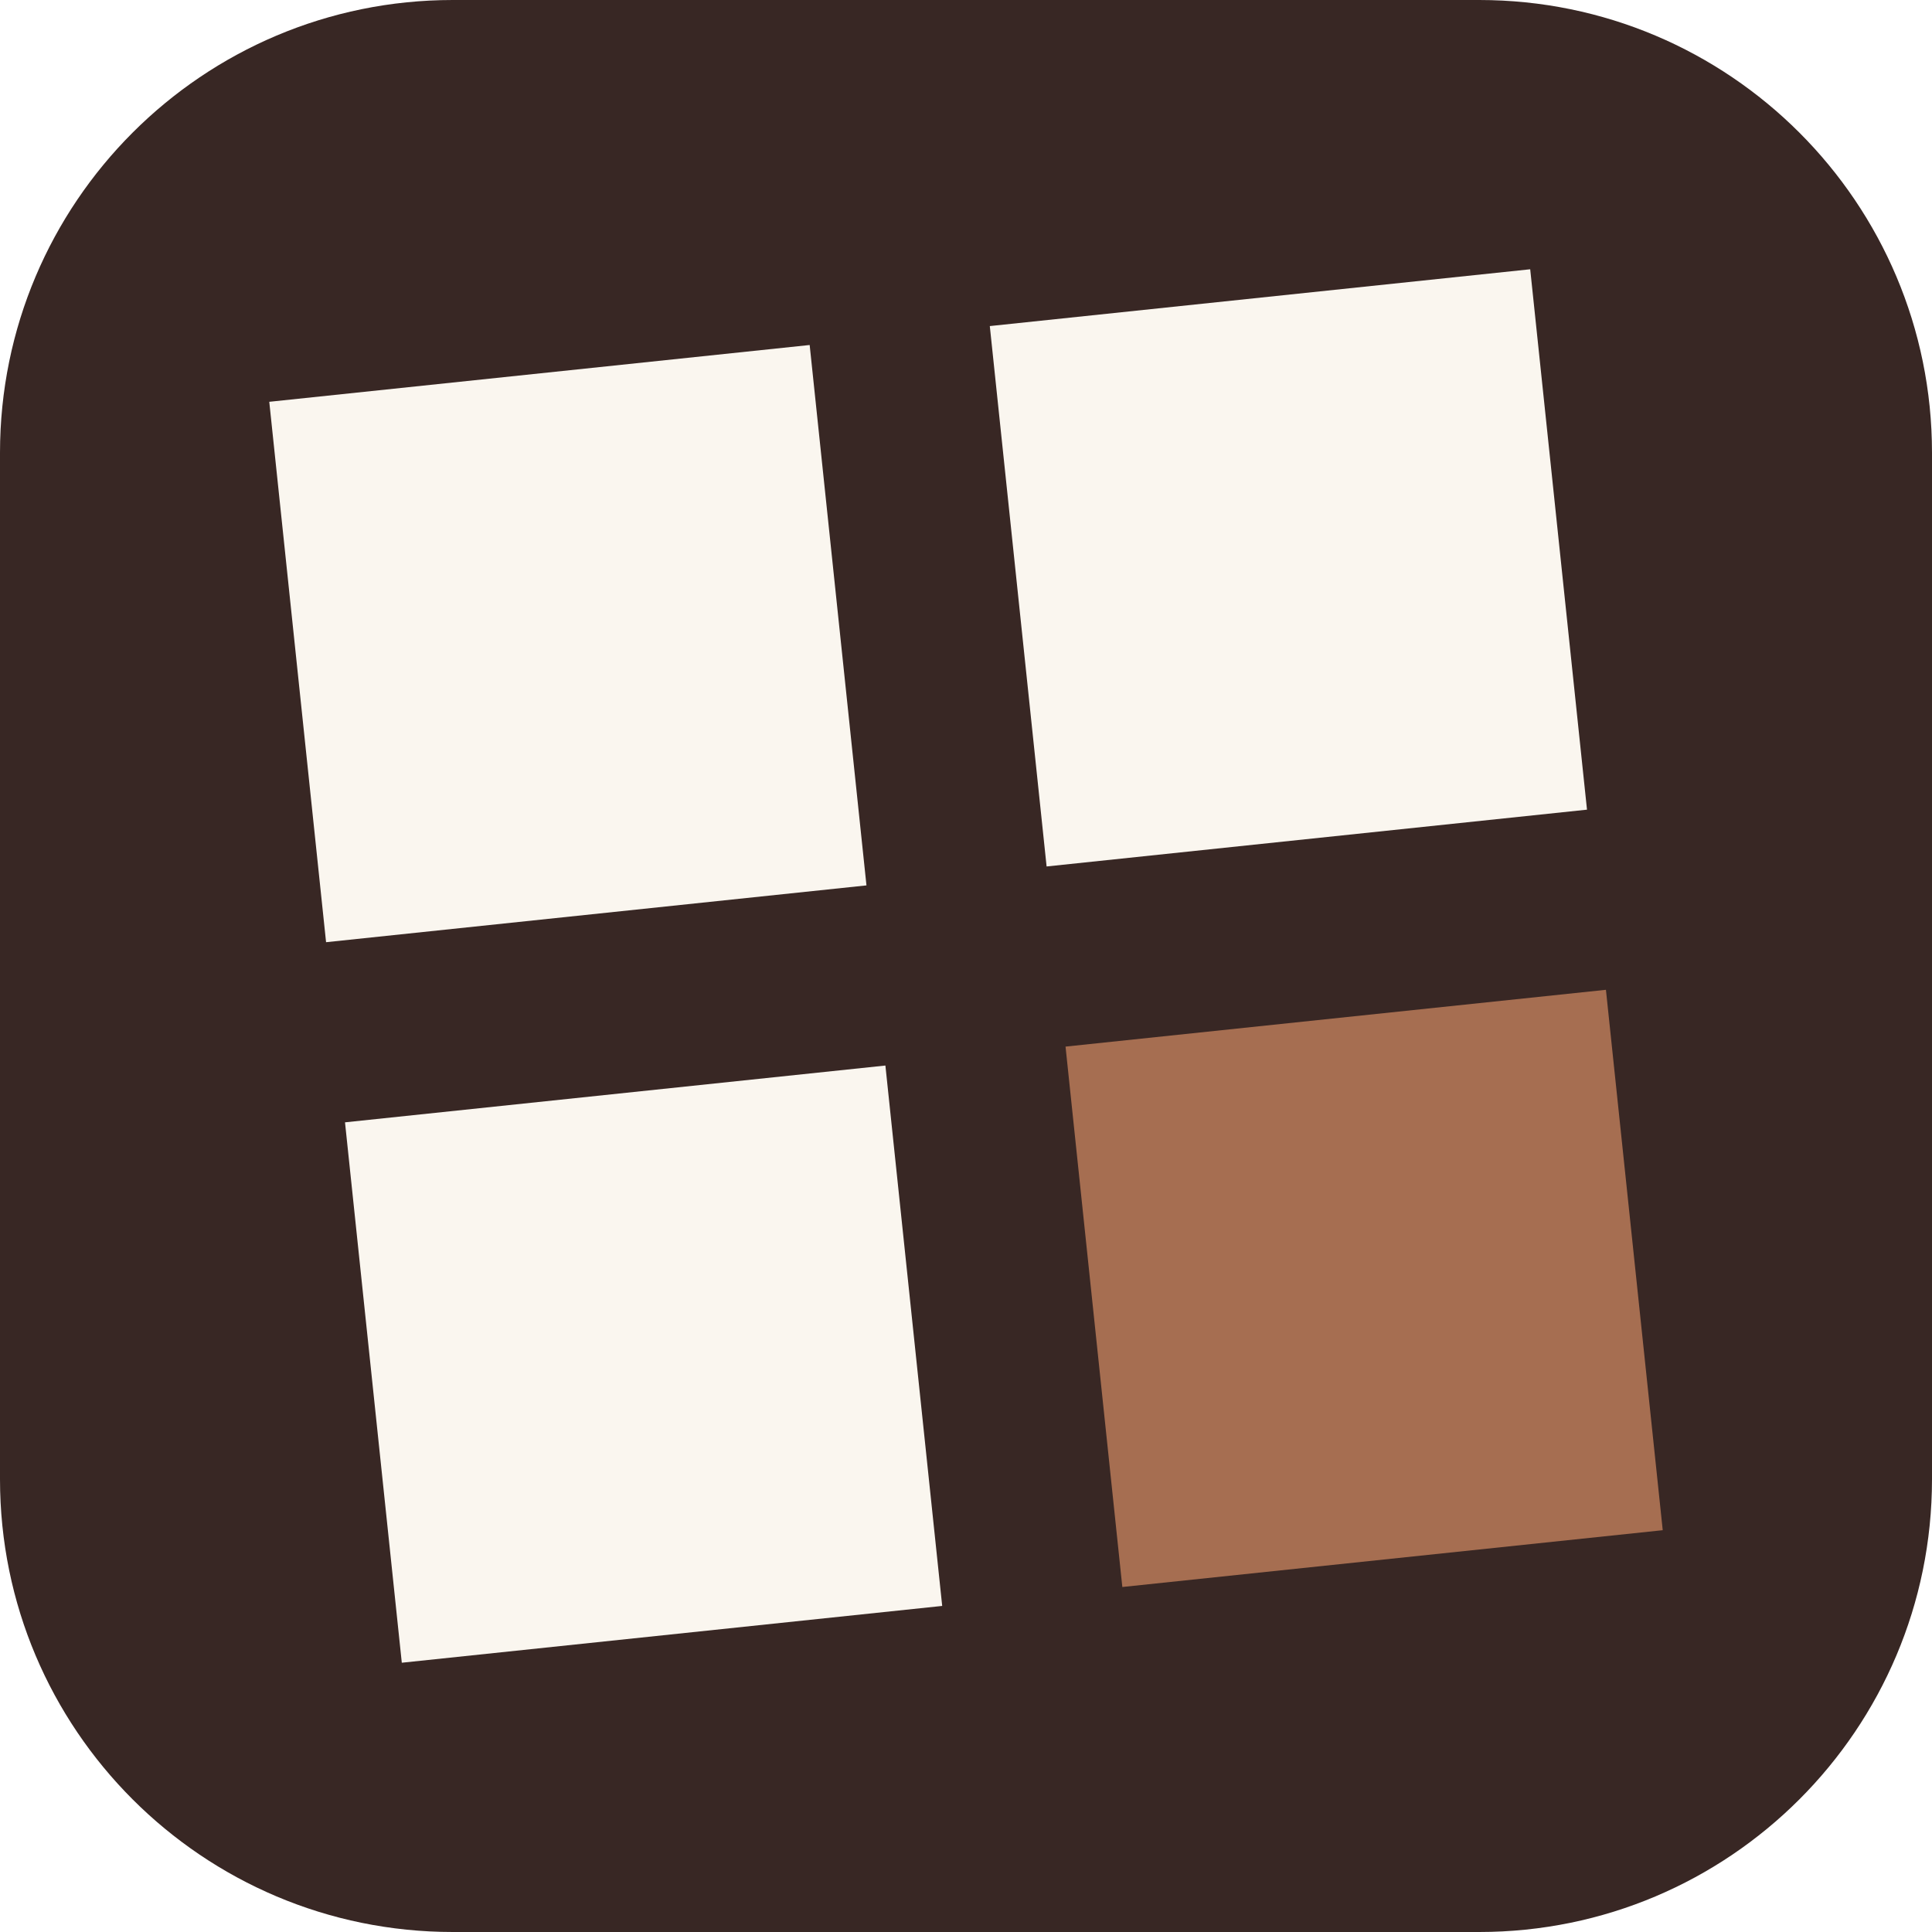
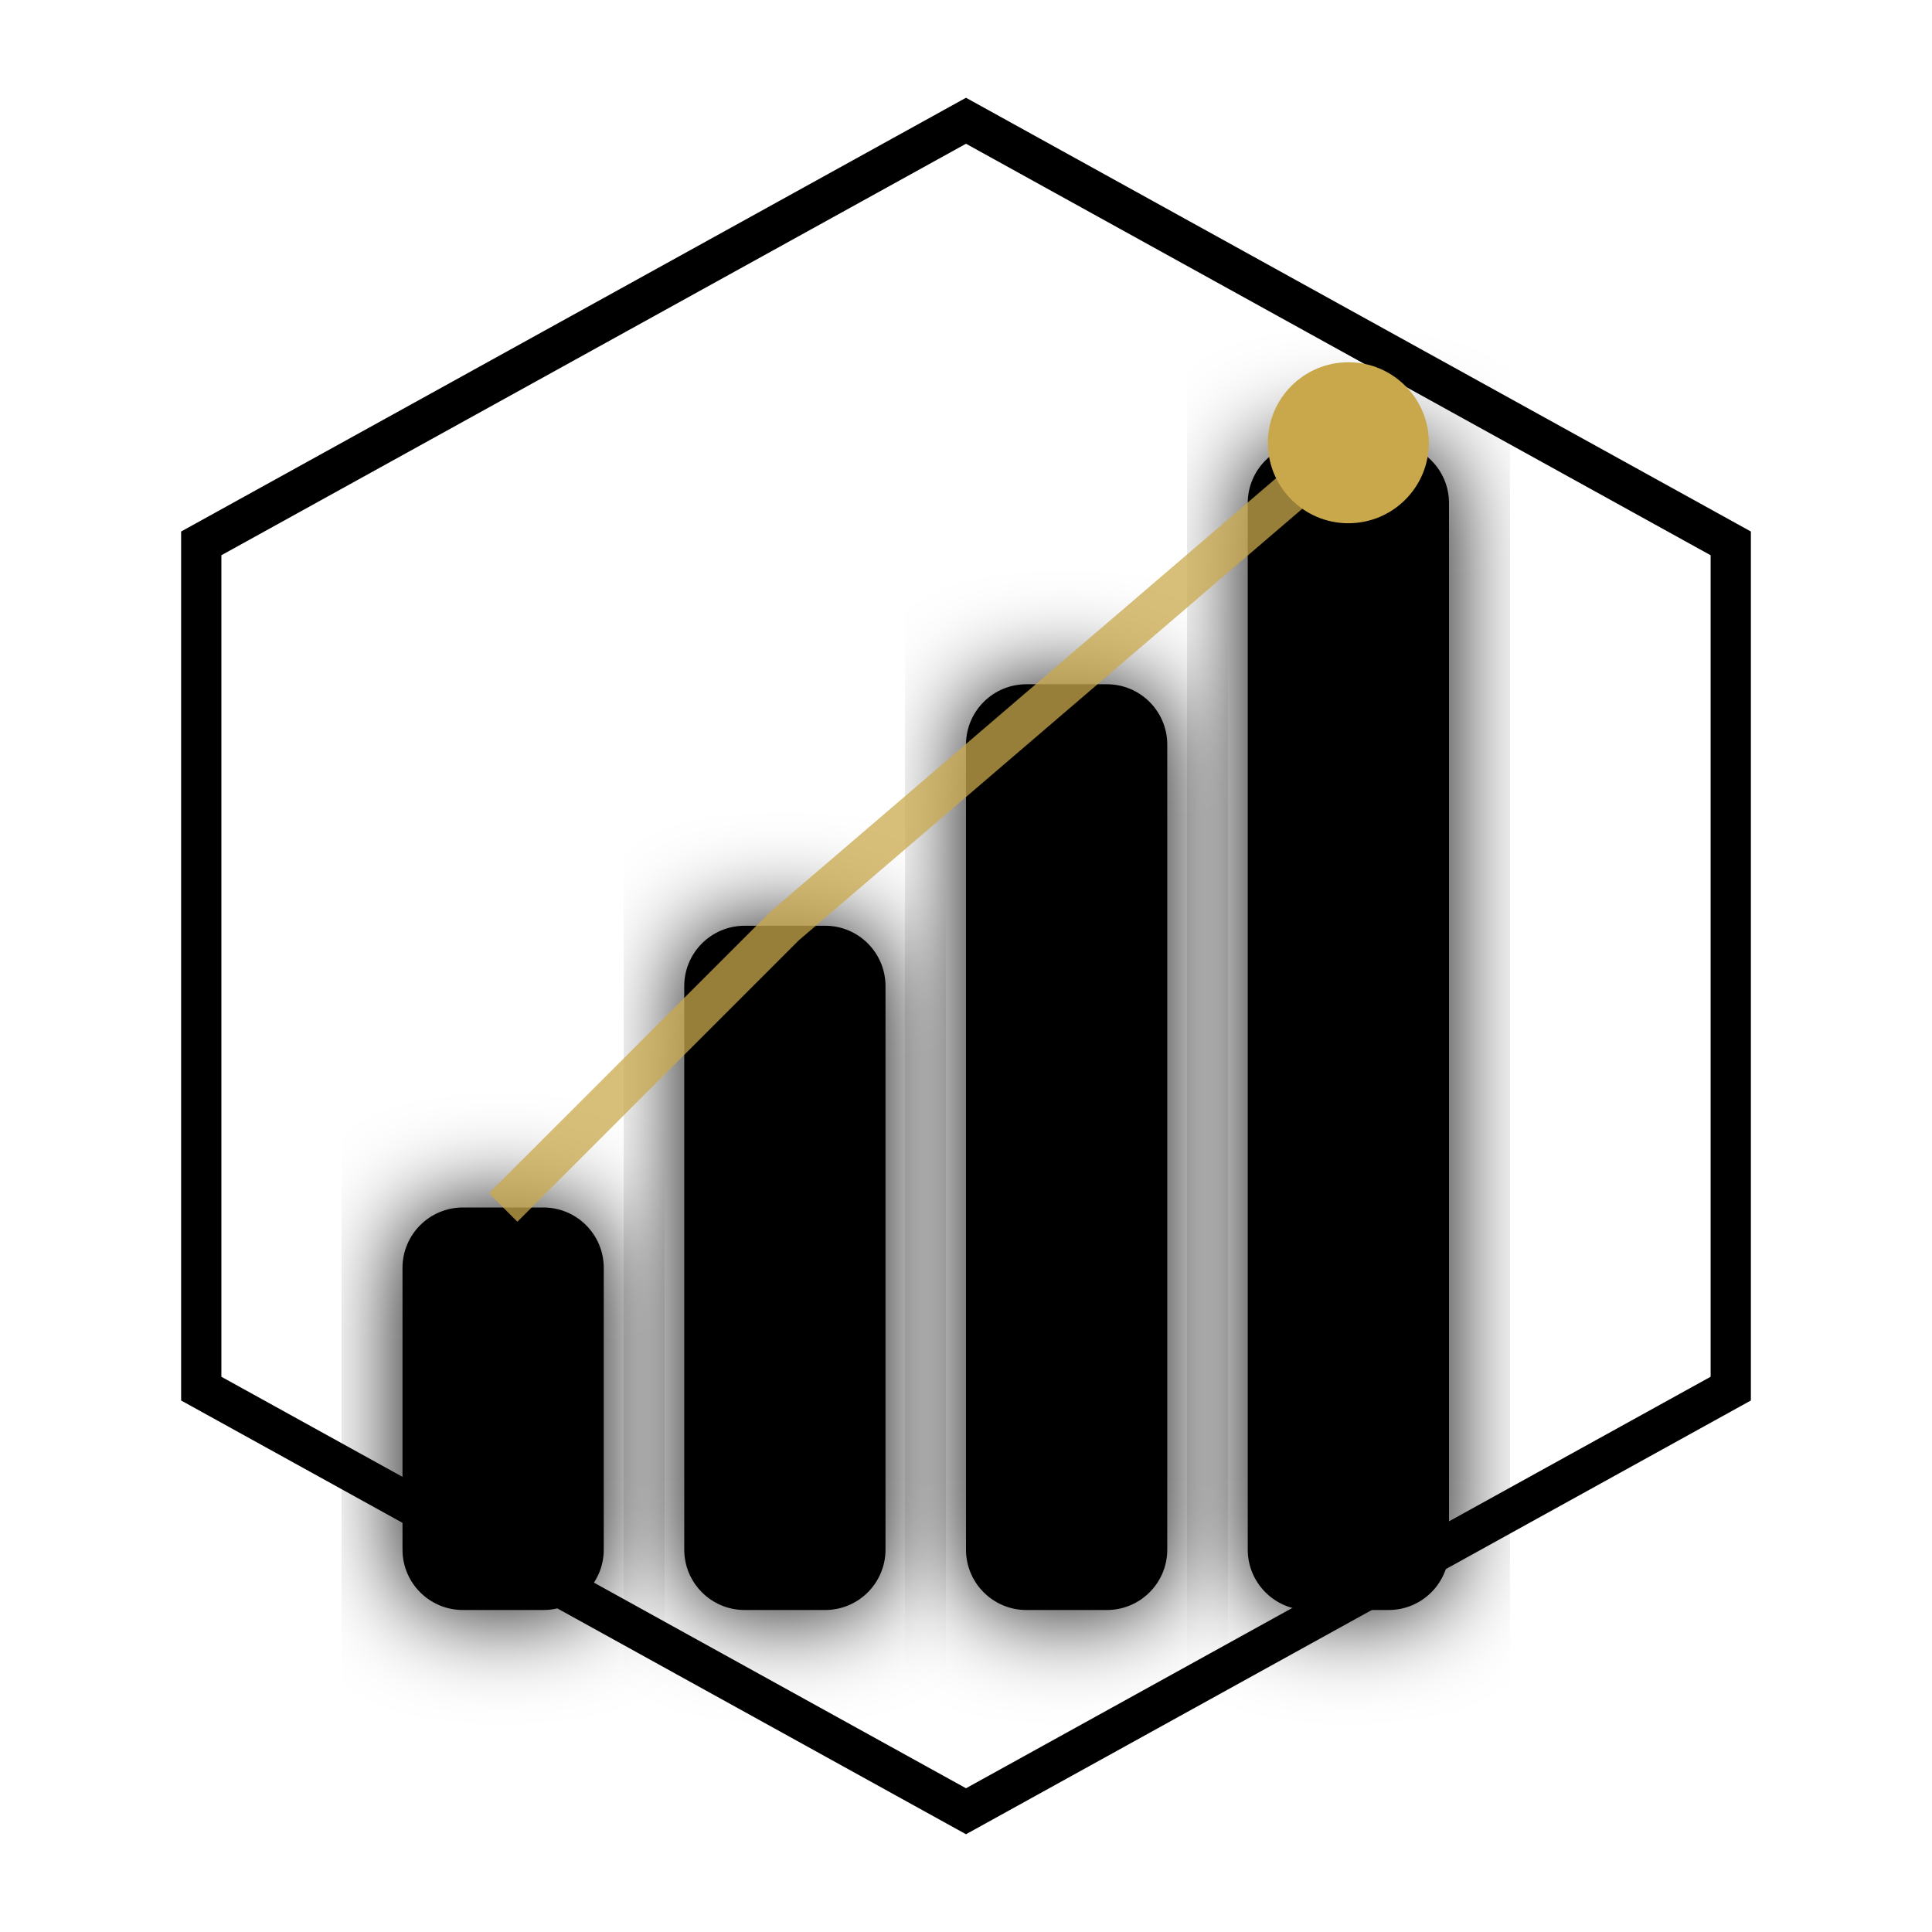
- <svg xmlns="http://www.w3.org/2000/svg" viewBox="0 0 64 64" role="img" aria-labelledby="title">
-   <rect width="64" height="64" rx="15" fill="#382724" />
-   <g transform="rotate(-6 32 32)">
-     <path fill="#FAF6EF" d="M11 11h18v18H11zM35 11h18v18H35zM11 35h18v18H11z" />
-     <path fill="#A66E51" d="M35 35h18v18H35z" />
-   </g>
+ <svg xmlns="http://www.w3.org/2000/svg" width="48" height="48" viewBox="0 0 48 48" fill="none">
+   <defs>
+     {/* Hexagon border gradient: gold → terracotta */}
+     <linearGradient id="ska-hex-grad" x1="0" y1="0" x2="1" y2="1">
+       <stop offset="0%" stopColor="#C9A84C" />
+       <stop offset="55%" stopColor="#C4705A" />
+       <stop offset="100%" stopColor="#8B6F5C" />
+     </linearGradient>
+ 
+     {/* Bar fill gradient: mocha base → terracotta → gold tip */}
+     <linearGradient id="ska-bar-grad" x1="0" y1="1" x2="0" y2="0">
+       <stop offset="0%" stopColor="#8B6F5C" stopOpacity="0.85" />
+       <stop offset="55%" stopColor="#C4705A" />
+       <stop offset="100%" stopColor="#C9A84C" />
+     </linearGradient>
+ 
+     {/* Soft glow filter behind bars */}
+     <filter id="ska-glow" x="-30%" y="-30%" width="160%" height="160%">
+       <feGaussianBlur stdDeviation="1.2" result="blur" />
+       <feComposite in="SourceGraphic" in2="blur" operator="over" />
+     </filter>
+   </defs>
+ 
+   {/* Hexagon frame */}
+   <polygon points="24,3 43,13.5 43,34.5 24,45 5,34.5 5,13.5" stroke="url(#ska-hex-grad)" strokeWidth="2" strokeLinejoin="round" fill="none" />
+ 
+   {/* Rising bar chart bars */}
+   <rect x="10" y="30" width="5" height="10" rx="1.5" fill="url(#ska-bar-grad)" filter="url(#ska-glow)" />
+   <rect x="17" y="23" width="5" height="17" rx="1.5" fill="url(#ska-bar-grad)" filter="url(#ska-glow)" />
+   <rect x="24" y="17" width="5" height="23" rx="1.5" fill="url(#ska-bar-grad)" filter="url(#ska-glow)" />
+   <rect x="31" y="11" width="5" height="29" rx="1.5" fill="url(#ska-bar-grad)" filter="url(#ska-glow)" />
+ 
+   {/* Trend line connecting bar tops */}
+   <polyline points="12.5,30 19.5,23 26.5,17 33.5,11" stroke="#C9A84C" strokeWidth="1.5" strokeLinecap="round" strokeLinejoin="round" fill="none" opacity="0.75" />
+ 
+   {/* Gold dot at peak */}
+   <circle cx="33.5" cy="11" r="2" fill="#C9A84C" />
</svg>
